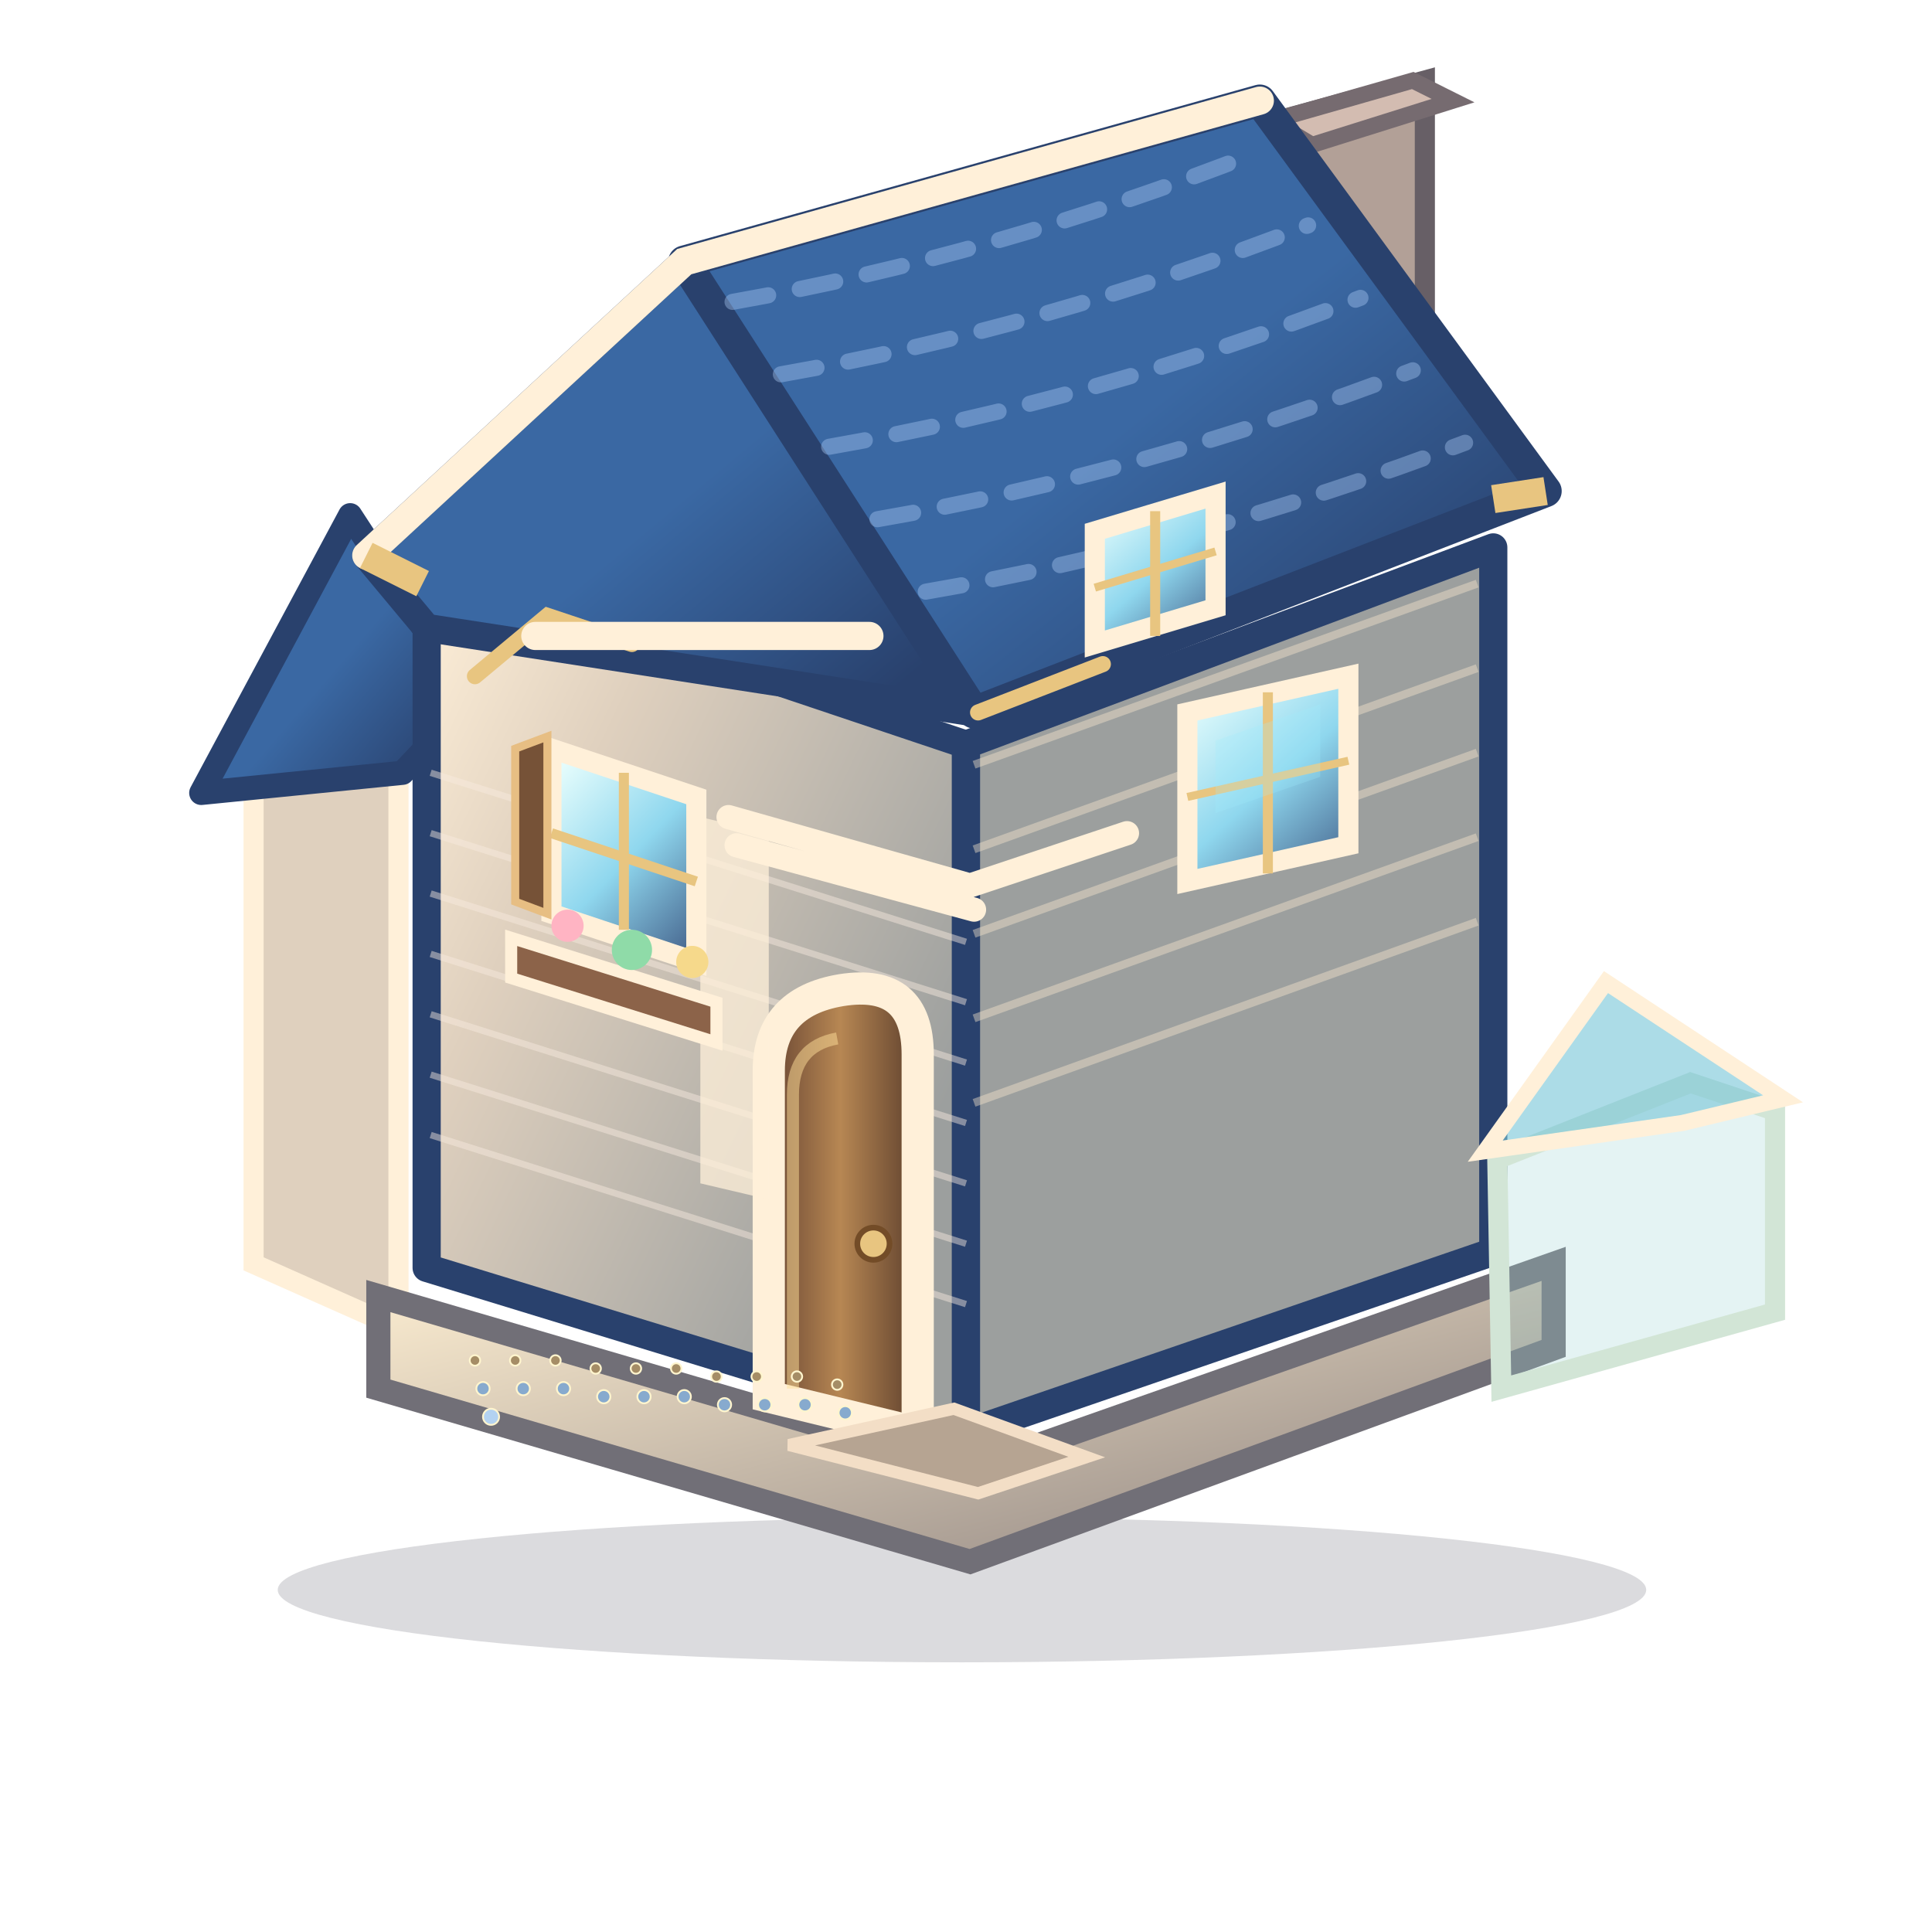
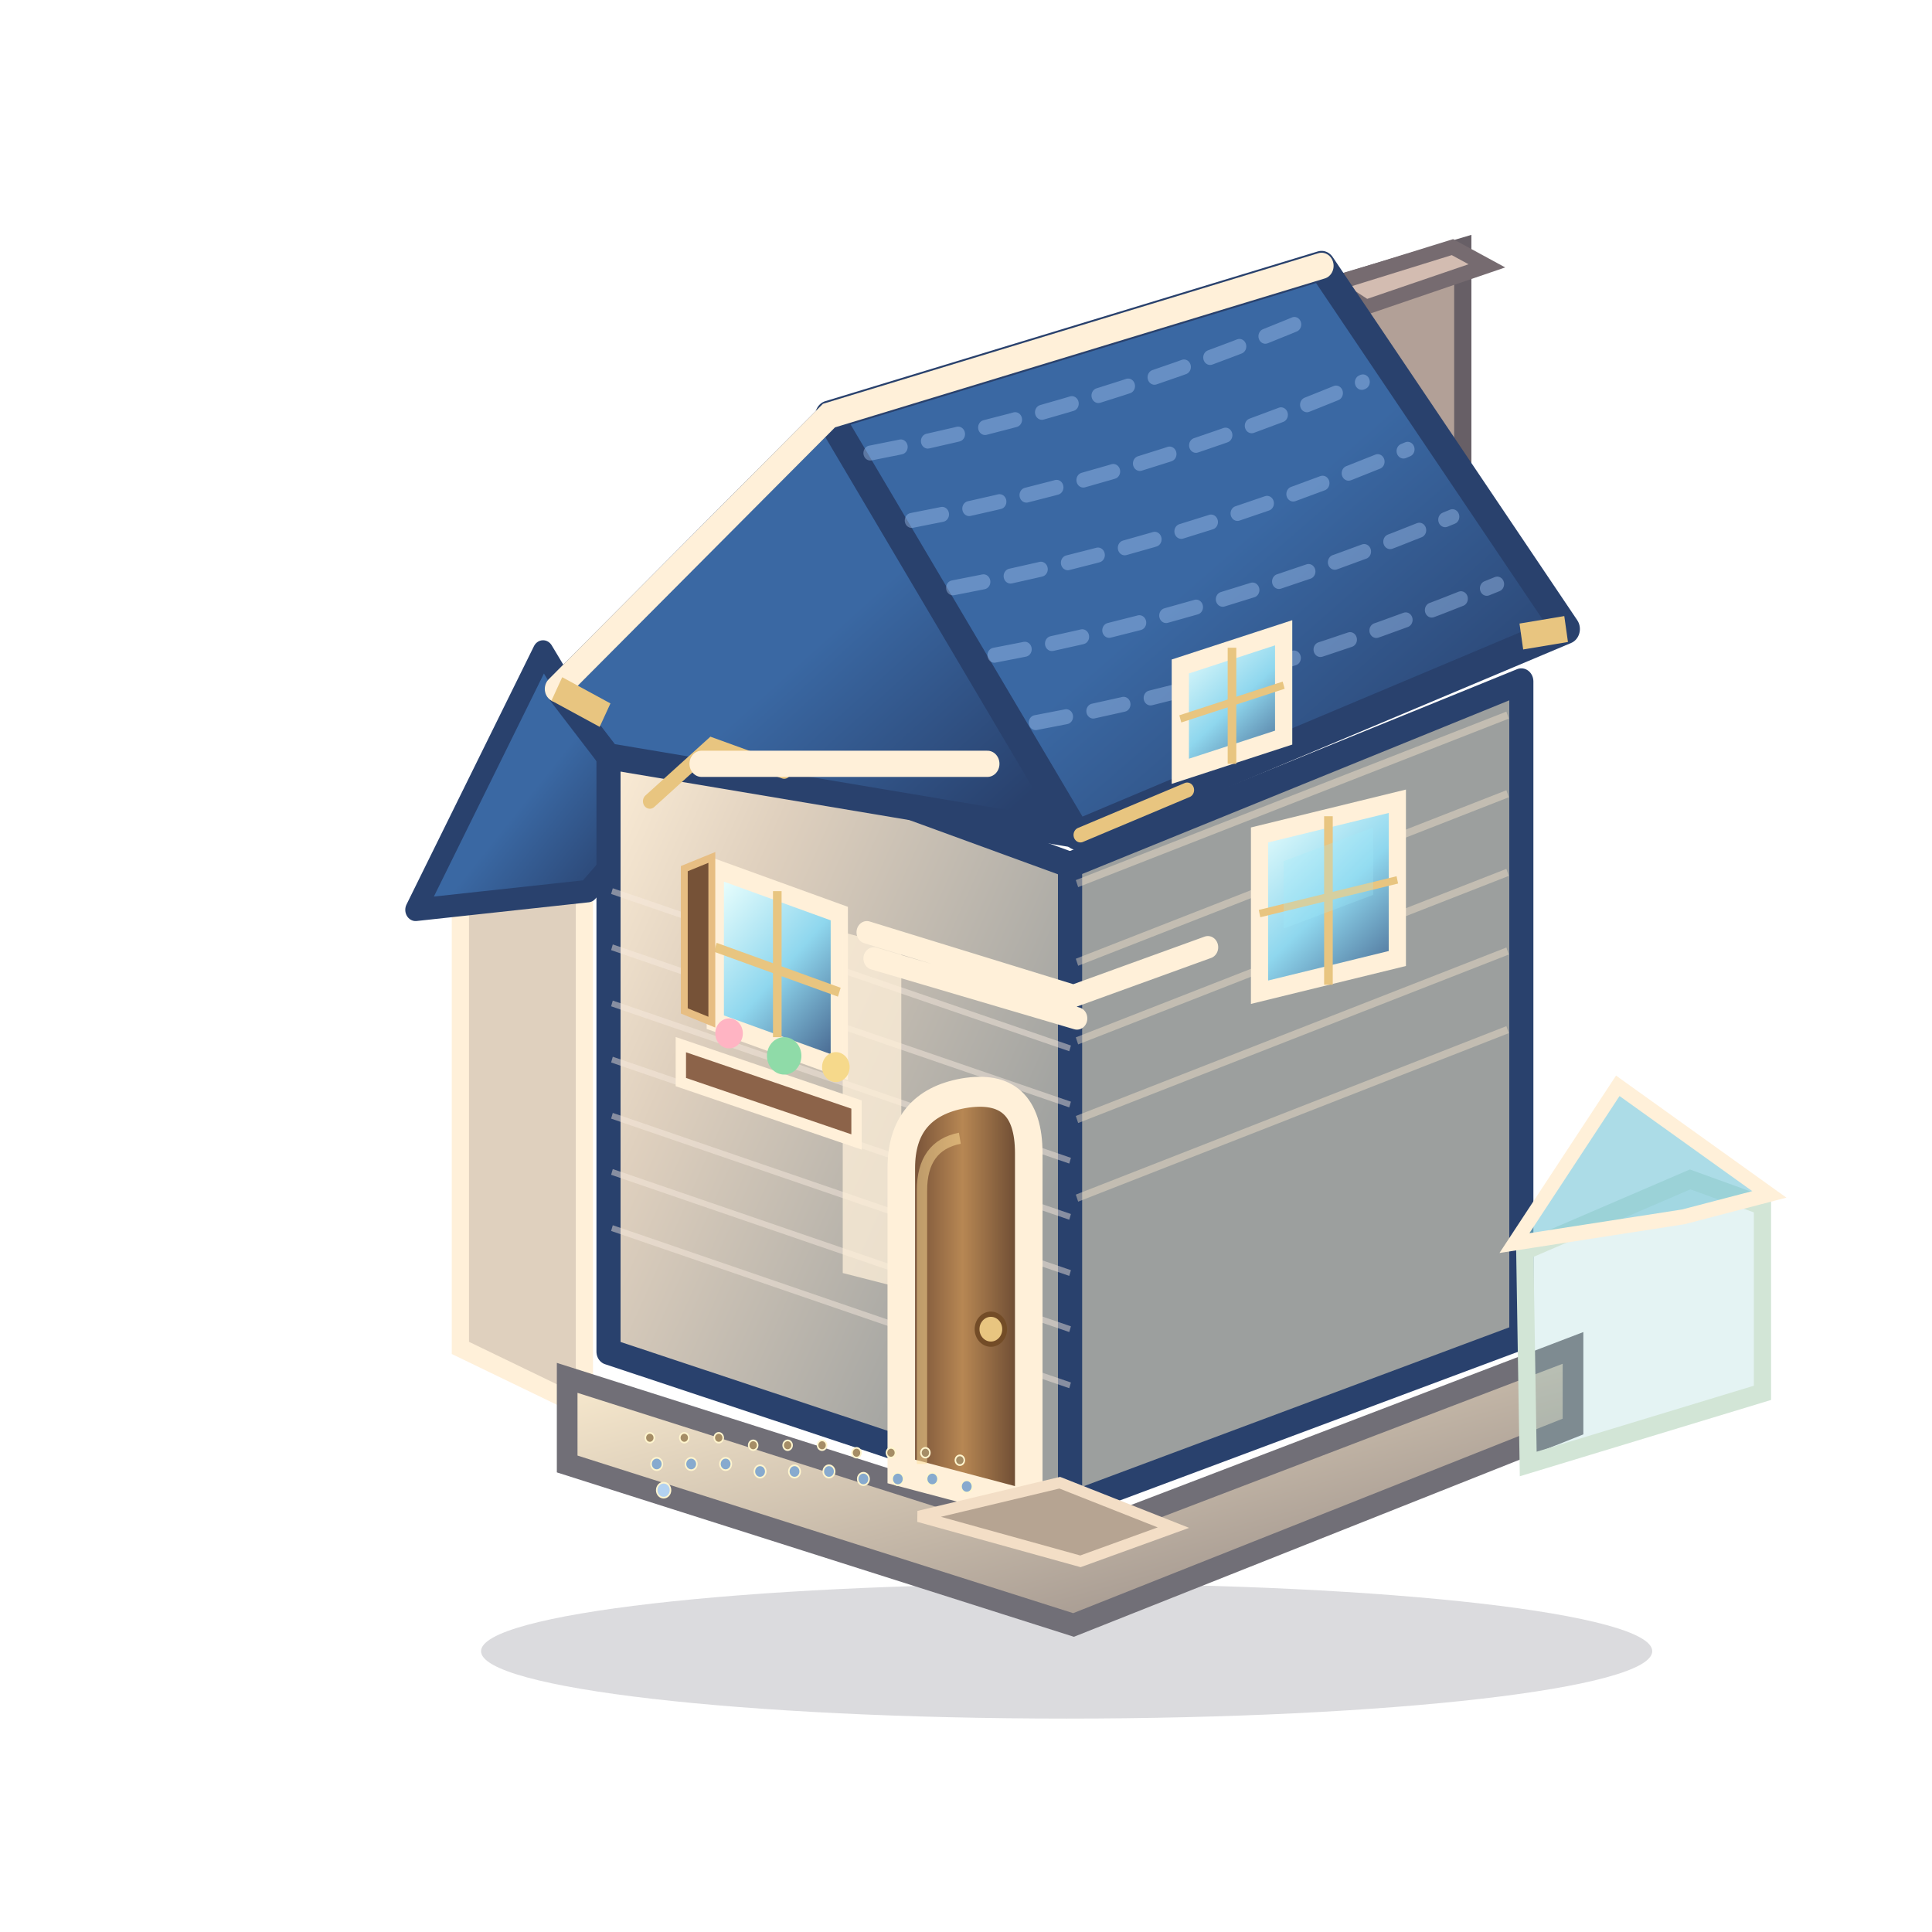
- <svg xmlns="http://www.w3.org/2000/svg" width="512" height="512" viewBox="0 0 480 460" fill="none" role="img" aria-label="Embryon house level 21">
+ <svg xmlns="http://www.w3.org/2000/svg" width="512" height="512" viewBox="0 -56 480 516" fill="none" role="img" aria-label="Embryon house level 21">
  <defs>
    <linearGradient id="wall" x1="0" x2=".9" y1="0" y2=".7">
      <stop stop-color="#fff0d9" />
      <stop offset=".34" stop-color="#dfd0be" />
      <stop offset="1" stop-color="#9c9f9e" />
    </linearGradient>
    <linearGradient id="roof" x1=".1" x2="1" y1="0" y2=".8">
      <stop stop-color="#3a68a3" />
      <stop offset=".55" stop-color="#3a68a3" />
      <stop offset="1" stop-color="#29416d" />
    </linearGradient>
    <linearGradient id="glass" x1=".2" x2=".9" y1="0" y2="1">
      <stop stop-color="#e4fcfc" />
      <stop offset=".5" stop-color="#8fd7ee" />
      <stop offset="1" stop-color="#46658e" />
    </linearGradient>
    <linearGradient id="door" x1="0" x2="1">
      <stop stop-color="#684532" />
      <stop offset=".48" stop-color="#b78753" />
      <stop offset="1" stop-color="#5e402d" />
    </linearGradient>
    <linearGradient id="stone" x1="0" x2="1" y1="0" y2="1">
      <stop stop-color="#fff0d3" />
      <stop offset="1" stop-color="#8c817e" />
    </linearGradient>
    <filter id="glow">
      <feGaussianBlur stdDeviation="3" />
    </filter>
  </defs>
-   <ellipse cx="239" cy="385" rx="170" ry="18" fill="#1a1a2b" opacity=".16" />
-   <path d="M63 182 99 172 99 320 63 304Z" fill="#dfd0be" stroke="#fff0d9" stroke-width="5" />
-   <path d="M50 187 87 118 117 164 100 182Z" fill="url(#roof)" stroke="#29416d" stroke-width="6" stroke-linejoin="round" />
-   <path d="M94 312 241 355 386 304 386 325 241 378 94 335Z" fill="url(#stone)" stroke="#716f77" stroke-width="6" />
-   <path d="M106 130 240 175 240 346 106 305Z" fill="url(#wall)" stroke="#29416d" stroke-width="7" stroke-linejoin="round" />
-   <path d="M240 175 371 126 371 301 240 346Z" fill="#9c9f9e" stroke="#29416d" stroke-width="7" stroke-linejoin="round" />
-   <path d="M107 182 240 224" stroke="#f9ece0" stroke-width="1.6" opacity=".45" />
-   <path d="M107 197 240 239" stroke="#f9ece0" stroke-width="1.6" opacity=".45" />
-   <path d="M107 212 240 254" stroke="#f9ece0" stroke-width="1.6" opacity=".45" />
-   <path d="M107 227 240 269" stroke="#f9ece0" stroke-width="1.6" opacity=".45" />
-   <path d="M107 242 240 284" stroke="#f9ece0" stroke-width="1.6" opacity=".45" />
-   <path d="M107 257 240 299" stroke="#f9ece0" stroke-width="1.6" opacity=".45" />
-   <path d="M107 272 240 314" stroke="#f9ece0" stroke-width="1.6" opacity=".45" />
-   <path d="M242 180 367 135" stroke="#f8e8cd" stroke-width="2" opacity=".42" />
-   <path d="M242 201 367 156" stroke="#f8e8cd" stroke-width="2" opacity=".42" />
-   <path d="M242 222 367 177" stroke="#f8e8cd" stroke-width="2" opacity=".42" />
-   <path d="M242 243 367 198" stroke="#f8e8cd" stroke-width="2" opacity=".42" />
-   <path d="M242 264 367 219" stroke="#f8e8cd" stroke-width="2" opacity=".42" />
-   <path d="M191 337v-81q0-17 18-20 19-3 19 16v94Z" fill="url(#door)" stroke="#fff0d9" stroke-width="8" />
-   <path d="M197 335v-73q0-12 11-14" stroke="#ffdf9a" stroke-width="3" opacity=".5" />
-   <circle cx="217" cy="299" r="4" fill="#e8c580" stroke="#734c27" stroke-width="1.4" />
-   <path d="M196 349 243 361 270 352 237 340Z" fill="#b6a492" stroke="#f3dec6" stroke-width="3" />
-   <g>
-     <path d="M295 167 l40 -9 v42 l-40 9 Z" fill="url(#glass)" stroke="#fff0d9" stroke-width="5" />
-     <path d="M315 162v45" stroke="#e8c580" stroke-width="2.5" />
-     <path d="M295 188l40 -9" stroke="#e8c580" stroke-width="2" />
+   <g transform="translate(47 0) scale(.92 1)">
+     <ellipse cx="239" cy="385" rx="170" ry="18" fill="#1a1a2b" opacity=".16" />
+     <path d="M63 182 99 172 99 320 63 304Z" fill="#dfd0be" stroke="#fff0d9" stroke-width="5" />
+     <path d="M50 187 87 118 117 164 100 182Z" fill="url(#roof)" stroke="#29416d" stroke-width="6" stroke-linejoin="round" />
+     <path d="M94 312 241 355 386 304 386 325 241 378 94 335Z" fill="url(#stone)" stroke="#716f77" stroke-width="6" />
+     <path d="M106 130 240 175 240 346 106 305Z" fill="url(#wall)" stroke="#29416d" stroke-width="7" stroke-linejoin="round" />
+     <path d="M240 175 371 126 371 301 240 346Z" fill="#9c9f9e" stroke="#29416d" stroke-width="7" stroke-linejoin="round" />
+     <path d="M107 182 240 224" stroke="#f9ece0" stroke-width="1.6" opacity=".45" />
+     <path d="M107 197 240 239" stroke="#f9ece0" stroke-width="1.6" opacity=".45" />
+     <path d="M107 212 240 254" stroke="#f9ece0" stroke-width="1.6" opacity=".45" />
+     <path d="M107 227 240 269" stroke="#f9ece0" stroke-width="1.6" opacity=".45" />
+     <path d="M107 242 240 284" stroke="#f9ece0" stroke-width="1.6" opacity=".45" />
+     <path d="M107 257 240 299" stroke="#f9ece0" stroke-width="1.6" opacity=".45" />
+     <path d="M107 272 240 314" stroke="#f9ece0" stroke-width="1.6" opacity=".45" />
+     <path d="M242 180 367 135" stroke="#f8e8cd" stroke-width="2" opacity=".42" />
+     <path d="M242 201 367 156" stroke="#f8e8cd" stroke-width="2" opacity=".42" />
+     <path d="M242 222 367 177" stroke="#f8e8cd" stroke-width="2" opacity=".42" />
+     <path d="M242 243 367 198" stroke="#f8e8cd" stroke-width="2" opacity=".42" />
+     <path d="M242 264 367 219" stroke="#f8e8cd" stroke-width="2" opacity=".42" />
+     <path d="M191 337v-81q0-17 18-20 19-3 19 16v94Z" fill="url(#door)" stroke="#fff0d9" stroke-width="8" />
+     <path d="M197 335v-73q0-12 11-14" stroke="#ffdf9a" stroke-width="3" opacity=".5" />
+     <circle cx="217" cy="299" r="4" fill="#e8c580" stroke="#734c27" stroke-width="1.4" />
+     <path d="M196 349 243 361 270 352 237 340Z" fill="#b6a492" stroke="#f3dec6" stroke-width="3" />
+     <g>
+       <path d="M295 167 l40 -9 v42 l-40 9 Z" fill="url(#glass)" stroke="#fff0d9" stroke-width="5" />
+       <path d="M315 162v45" stroke="#e8c580" stroke-width="2.5" />
+       <path d="M295 188l40 -9" stroke="#e8c580" stroke-width="2" />
+     </g>
+     <path d="M137 176 173 188 173 229 137 217Z" fill="url(#glass)" stroke="#fff0d9" stroke-width="5" />
+     <path d="M155 182v39M137 197l36 12" stroke="#e8c580" stroke-width="2.5" />
+     <path d="M128 176l8-3v44l-8-3Z" fill="#765237" stroke="#e7be83" stroke-width="2" />
+     <path d="M174 193 191 197v91l-17-4Z" fill="#fff0d9" opacity=".75" />
+     <path d="M321 61v-42l33-9v66Z" fill="#b2a097" stroke="#675f66" stroke-width="5" />
+     <path d="M316 20l35-10 10 5-35 11Z" fill="#d3bcb1" stroke="#766b70" stroke-width="4" />
+     <path d="M91 128 170 55 242 167 106 146Z" fill="url(#roof)" stroke="#29416d" stroke-width="7" stroke-linejoin="round" />
+     <path d="M170 55 313 15 384 112 242 167Z" fill="url(#roof)" stroke="#29416d" stroke-width="8" stroke-linejoin="round" />
+     <path d="M91 128 170 55 313 15" stroke="#fff0d9" stroke-width="7" stroke-linecap="round" />
+     <path d="M182 65 Q247 53.5 312 28" stroke="#b7d7ff" stroke-opacity="0.36" stroke-width="4" stroke-linecap="round" stroke-dasharray="9 8" />
+     <path d="M194 83 Q259.5 71.5 325 46" stroke="#b7d7ff" stroke-opacity="0.36" stroke-width="4" stroke-linecap="round" stroke-dasharray="9 8" />
+     <path d="M206 101 Q272 89.5 338 64" stroke="#b7d7ff" stroke-opacity="0.36" stroke-width="4" stroke-linecap="round" stroke-dasharray="9 8" />
+     <path d="M218 119 Q284.5 107.5 351 82" stroke="#b7d7ff" stroke-opacity="0.36" stroke-width="4" stroke-linecap="round" stroke-dasharray="9 8" />
+     <path d="M230 137 Q297 125.5 364 100" stroke="#b7d7ff" stroke-opacity="0.36" stroke-width="4" stroke-linecap="round" stroke-dasharray="9 8" />
+     <path d="M91 128 105 135M371 114 384 112" stroke="#e8c580" stroke-width="7" />
+     <g>
+       <path d="M127 223l51 16v10l-51-16Z" fill="#8c6349" stroke="#fff0d9" stroke-width="3" />
+       <circle cx="141" cy="220" r="4" fill="#ffb4c3" />
+       <circle cx="157" cy="226" r="5" fill="#8fdba8" />
+       <circle cx="172" cy="229" r="4" fill="#f6d98b" />
+     </g>
+     <path d="M302 174l26-9v18l-26 9Z" fill="#a0ecfa" opacity=".25" />
+     <path d="M181 193l60 17 39-13M183 200l59 16" stroke="#fff0d9" stroke-width="6" stroke-linecap="round" />
+     <path d="M118 158l18-15 21 7M243 167l31-12" stroke="#e8c580" stroke-width="4" stroke-linecap="round" />
+     <path d="M372 278 420 259 441 266 441 316 373 335Z" fill="#9fd2d5" fill-opacity=".28" stroke="#d2e5d6" stroke-width="5" />
+     <path d="M369 276 399 234 443 263 418 269Z" fill="#79c6d8" fill-opacity=".62" stroke="#fff0d9" stroke-width="4" />
+     <path d="M133 148h83" stroke="#fff0d9" stroke-width="7" stroke-linecap="round" />
+     <g>
+       <path d="M272 122 l30 -9 v28 l-30 9 Z" fill="url(#glass)" stroke="#fff0d9" stroke-width="5" />
+       <path d="M287 117v31" stroke="#e8c580" stroke-width="2.5" />
+       <path d="M272 136l30 -9" stroke="#e8c580" stroke-width="2" />
+     </g>
+     <circle cx="118" cy="328" r="1.3" fill="#a58d66" stroke="#fff5ce" stroke-width=".45" />
+     <circle cx="128" cy="328" r="1.3" fill="#a58d66" stroke="#fff5ce" stroke-width=".45" />
+     <circle cx="138" cy="328" r="1.3" fill="#a58d66" stroke="#fff5ce" stroke-width=".45" />
+     <circle cx="148" cy="330" r="1.3" fill="#a58d66" stroke="#fff5ce" stroke-width=".45" />
+     <circle cx="158" cy="330" r="1.3" fill="#a58d66" stroke="#fff5ce" stroke-width=".45" />
+     <circle cx="168" cy="330" r="1.3" fill="#a58d66" stroke="#fff5ce" stroke-width=".45" />
+     <circle cx="178" cy="332" r="1.3" fill="#a58d66" stroke="#fff5ce" stroke-width=".45" />
+     <circle cx="188" cy="332" r="1.3" fill="#a58d66" stroke="#fff5ce" stroke-width=".45" />
+     <circle cx="198" cy="332" r="1.3" fill="#a58d66" stroke="#fff5ce" stroke-width=".45" />
+     <circle cx="208" cy="334" r="1.3" fill="#a58d66" stroke="#fff5ce" stroke-width=".45" />
+     <circle cx="120" cy="335" r="1.65" fill="#87aace" stroke="#fff5ce" stroke-width=".45" />
+     <circle cx="130" cy="335" r="1.65" fill="#87aace" stroke="#fff5ce" stroke-width=".45" />
+     <circle cx="140" cy="335" r="1.65" fill="#87aace" stroke="#fff5ce" stroke-width=".45" />
+     <circle cx="150" cy="337" r="1.65" fill="#87aace" stroke="#fff5ce" stroke-width=".45" />
+     <circle cx="160" cy="337" r="1.65" fill="#87aace" stroke="#fff5ce" stroke-width=".45" />
+     <circle cx="170" cy="337" r="1.65" fill="#87aace" stroke="#fff5ce" stroke-width=".45" />
+     <circle cx="180" cy="339" r="1.65" fill="#87aace" stroke="#fff5ce" stroke-width=".45" />
+     <circle cx="190" cy="339" r="1.65" fill="#87aace" stroke="#fff5ce" stroke-width=".45" />
+     <circle cx="200" cy="339" r="1.65" fill="#87aace" stroke="#fff5ce" stroke-width=".45" />
+     <circle cx="210" cy="341" r="1.65" fill="#87aace" stroke="#fff5ce" stroke-width=".45" />
+     <circle cx="122" cy="342" r="2" fill="#b3d2f1" stroke="#fff5ce" stroke-width=".45" />
  </g>
-   <path d="M137 176 173 188 173 229 137 217Z" fill="url(#glass)" stroke="#fff0d9" stroke-width="5" />
-   <path d="M155 182v39M137 197l36 12" stroke="#e8c580" stroke-width="2.5" />
-   <path d="M128 176l8-3v44l-8-3Z" fill="#765237" stroke="#e7be83" stroke-width="2" />
-   <path d="M174 193 191 197v91l-17-4Z" fill="#fff0d9" opacity=".75" />
-   <path d="M321 61v-42l33-9v66Z" fill="#b2a097" stroke="#675f66" stroke-width="5" />
-   <path d="M316 20l35-10 10 5-35 11Z" fill="#d3bcb1" stroke="#766b70" stroke-width="4" />
-   <path d="M91 128 170 55 242 167 106 146Z" fill="url(#roof)" stroke="#29416d" stroke-width="7" stroke-linejoin="round" />
-   <path d="M170 55 313 15 384 112 242 167Z" fill="url(#roof)" stroke="#29416d" stroke-width="8" stroke-linejoin="round" />
-   <path d="M91 128 170 55 313 15" stroke="#fff0d9" stroke-width="7" stroke-linecap="round" />
-   <path d="M182 65 Q247 53.5 312 28" stroke="#b7d7ff" stroke-opacity="0.36" stroke-width="4" stroke-linecap="round" stroke-dasharray="9 8" />
-   <path d="M194 83 Q259.5 71.5 325 46" stroke="#b7d7ff" stroke-opacity="0.36" stroke-width="4" stroke-linecap="round" stroke-dasharray="9 8" />
-   <path d="M206 101 Q272 89.5 338 64" stroke="#b7d7ff" stroke-opacity="0.36" stroke-width="4" stroke-linecap="round" stroke-dasharray="9 8" />
-   <path d="M218 119 Q284.5 107.5 351 82" stroke="#b7d7ff" stroke-opacity="0.36" stroke-width="4" stroke-linecap="round" stroke-dasharray="9 8" />
-   <path d="M230 137 Q297 125.5 364 100" stroke="#b7d7ff" stroke-opacity="0.36" stroke-width="4" stroke-linecap="round" stroke-dasharray="9 8" />
-   <path d="M91 128 105 135M371 114 384 112" stroke="#e8c580" stroke-width="7" />
-   <g>
-     <path d="M127 223l51 16v10l-51-16Z" fill="#8c6349" stroke="#fff0d9" stroke-width="3" />
-     <circle cx="141" cy="220" r="4" fill="#ffb4c3" />
-     <circle cx="157" cy="226" r="5" fill="#8fdba8" />
-     <circle cx="172" cy="229" r="4" fill="#f6d98b" />
-   </g>
-   <path d="M302 174l26-9v18l-26 9Z" fill="#a0ecfa" opacity=".25" />
-   <path d="M181 193l60 17 39-13M183 200l59 16" stroke="#fff0d9" stroke-width="6" stroke-linecap="round" />
-   <path d="M118 158l18-15 21 7M243 167l31-12" stroke="#e8c580" stroke-width="4" stroke-linecap="round" />
-   <path d="M372 278 420 259 441 266 441 316 373 335Z" fill="#9fd2d5" fill-opacity=".28" stroke="#d2e5d6" stroke-width="5" />
-   <path d="M369 276 399 234 443 263 418 269Z" fill="#79c6d8" fill-opacity=".62" stroke="#fff0d9" stroke-width="4" />
-   <path d="M133 148h83" stroke="#fff0d9" stroke-width="7" stroke-linecap="round" />
-   <g>
-     <path d="M272 122 l30 -9 v28 l-30 9 Z" fill="url(#glass)" stroke="#fff0d9" stroke-width="5" />
-     <path d="M287 117v31" stroke="#e8c580" stroke-width="2.5" />
-     <path d="M272 136l30 -9" stroke="#e8c580" stroke-width="2" />
-   </g>
-   <circle cx="118" cy="328" r="1.3" fill="#a58d66" stroke="#fff5ce" stroke-width=".45" />
-   <circle cx="128" cy="328" r="1.3" fill="#a58d66" stroke="#fff5ce" stroke-width=".45" />
-   <circle cx="138" cy="328" r="1.3" fill="#a58d66" stroke="#fff5ce" stroke-width=".45" />
-   <circle cx="148" cy="330" r="1.3" fill="#a58d66" stroke="#fff5ce" stroke-width=".45" />
-   <circle cx="158" cy="330" r="1.3" fill="#a58d66" stroke="#fff5ce" stroke-width=".45" />
-   <circle cx="168" cy="330" r="1.3" fill="#a58d66" stroke="#fff5ce" stroke-width=".45" />
-   <circle cx="178" cy="332" r="1.3" fill="#a58d66" stroke="#fff5ce" stroke-width=".45" />
-   <circle cx="188" cy="332" r="1.3" fill="#a58d66" stroke="#fff5ce" stroke-width=".45" />
-   <circle cx="198" cy="332" r="1.3" fill="#a58d66" stroke="#fff5ce" stroke-width=".45" />
-   <circle cx="208" cy="334" r="1.3" fill="#a58d66" stroke="#fff5ce" stroke-width=".45" />
-   <circle cx="120" cy="335" r="1.65" fill="#87aace" stroke="#fff5ce" stroke-width=".45" />
-   <circle cx="130" cy="335" r="1.65" fill="#87aace" stroke="#fff5ce" stroke-width=".45" />
-   <circle cx="140" cy="335" r="1.65" fill="#87aace" stroke="#fff5ce" stroke-width=".45" />
-   <circle cx="150" cy="337" r="1.65" fill="#87aace" stroke="#fff5ce" stroke-width=".45" />
-   <circle cx="160" cy="337" r="1.65" fill="#87aace" stroke="#fff5ce" stroke-width=".45" />
-   <circle cx="170" cy="337" r="1.65" fill="#87aace" stroke="#fff5ce" stroke-width=".45" />
-   <circle cx="180" cy="339" r="1.65" fill="#87aace" stroke="#fff5ce" stroke-width=".45" />
-   <circle cx="190" cy="339" r="1.65" fill="#87aace" stroke="#fff5ce" stroke-width=".45" />
-   <circle cx="200" cy="339" r="1.65" fill="#87aace" stroke="#fff5ce" stroke-width=".45" />
-   <circle cx="210" cy="341" r="1.65" fill="#87aace" stroke="#fff5ce" stroke-width=".45" />
-   <circle cx="122" cy="342" r="2" fill="#b3d2f1" stroke="#fff5ce" stroke-width=".45" />
</svg>
